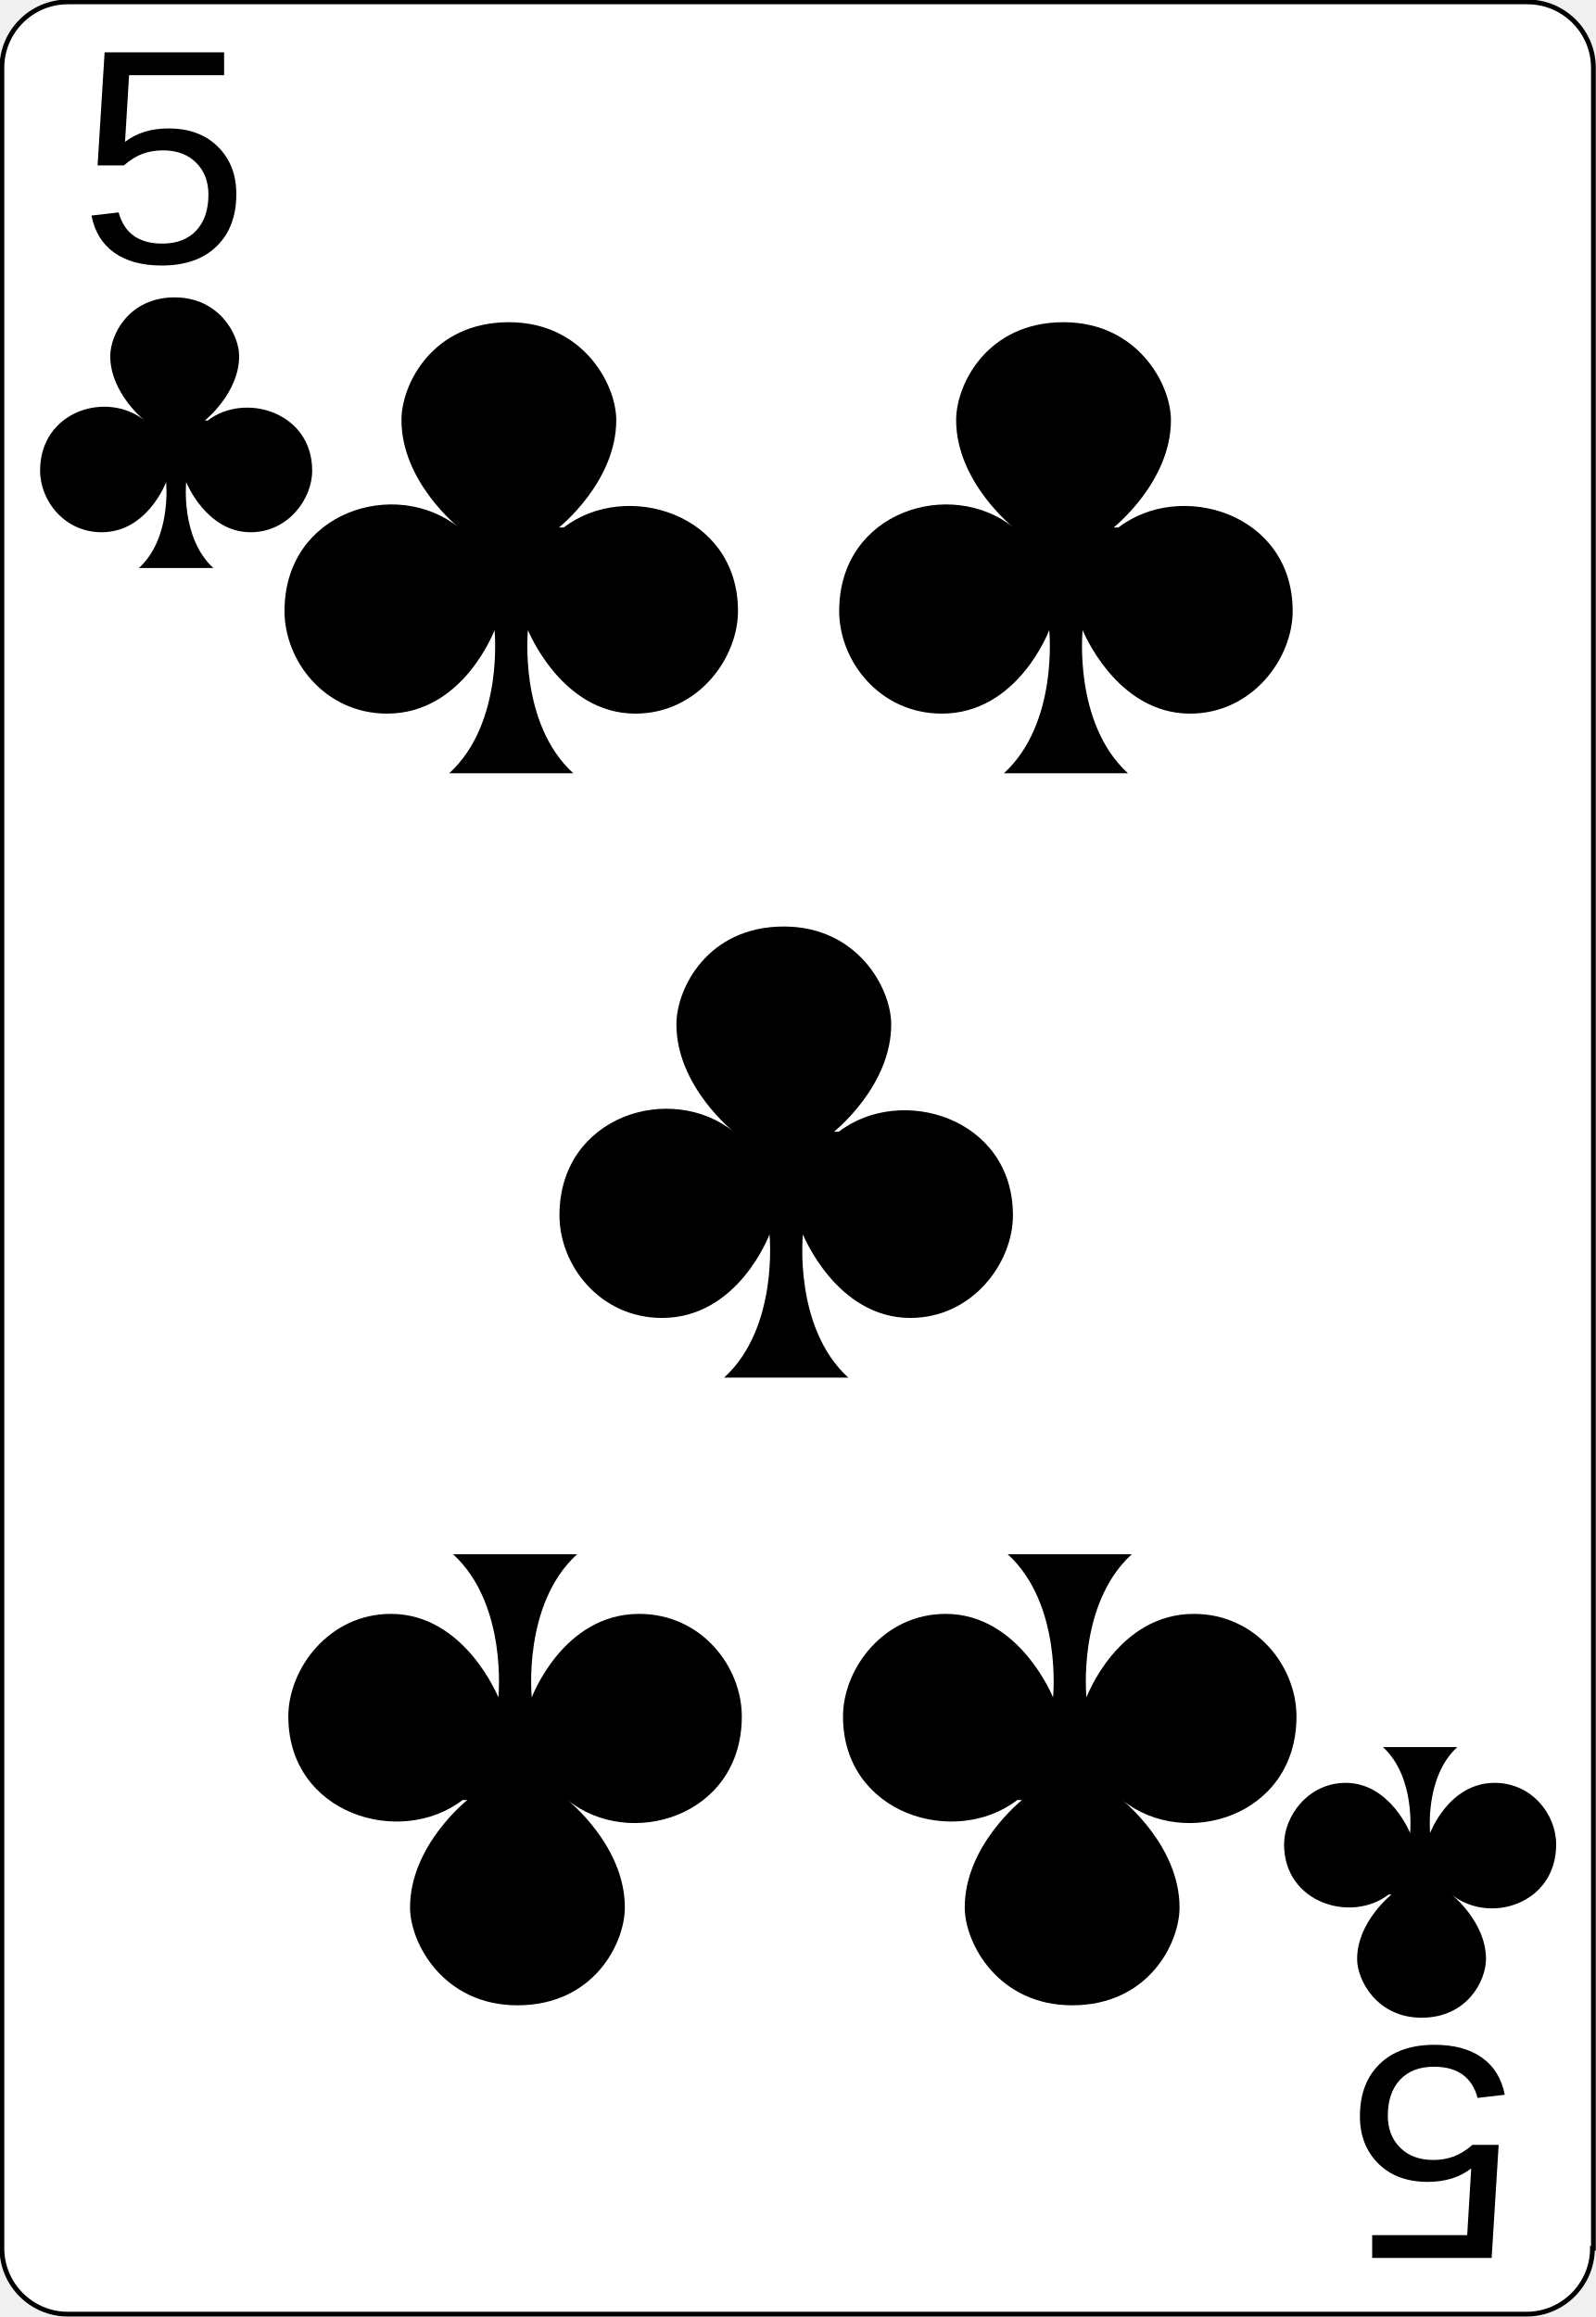
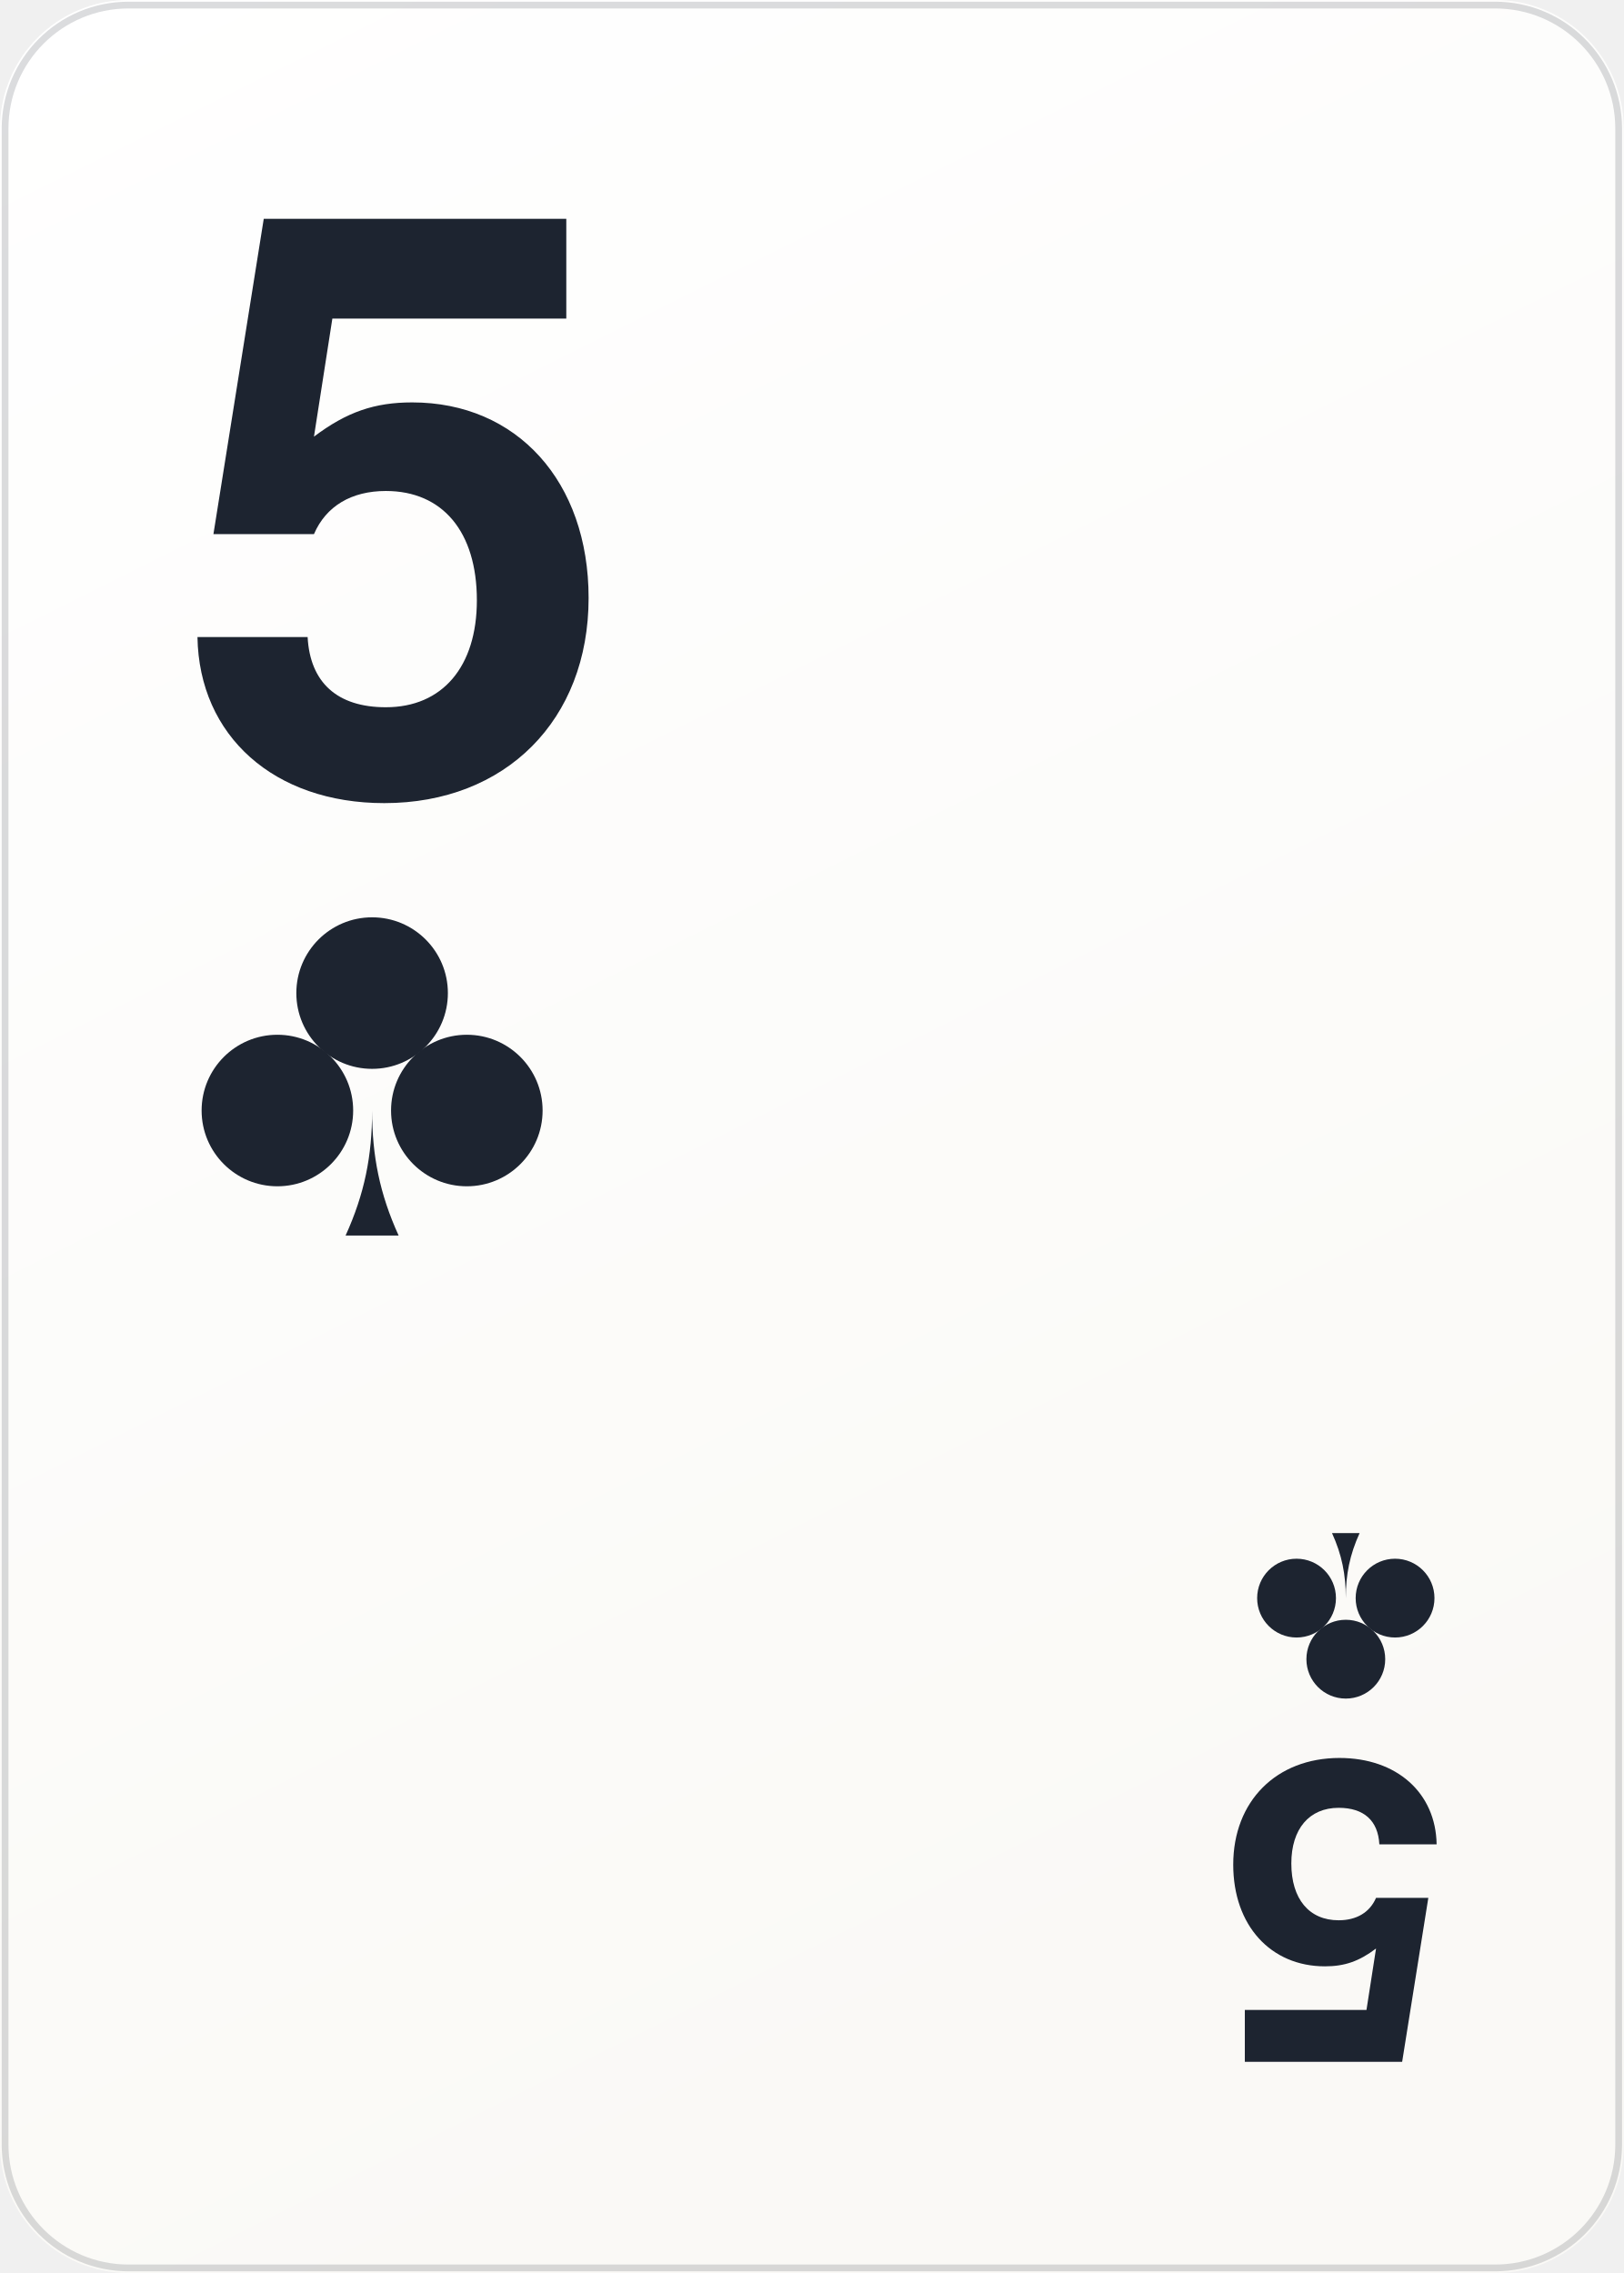
- <svg xmlns="http://www.w3.org/2000/svg" xmlns:xlink="http://www.w3.org/1999/xlink" width="167.1pt" height="242.7pt" viewBox="0 0 167.1 242.7" xml:space="preserve" id="svg2" version="1.1">
-   <defs id="defs41">
-     <radialGradient xlink:href="#linearGradient2984" id="radialGradient3760" cx="48.2" cy="18.1" fx="48.2" fy="18.1" r="9.5" gradientUnits="userSpaceOnUse" gradientTransform="matrix(-1.6,0,0,-2.3,124,58.8)" />
-     <linearGradient id="linearGradient2984">
-       <stop style="stop-color:#000000;stop-opacity:1;" offset="0" id="stop2986" />
-       <stop style="stop-color:#000000;stop-opacity:0.7;" offset="1" id="stop2988" />
+ <svg xmlns="http://www.w3.org/2000/svg" viewBox="0 0 240 336" width="240" height="336">
+   <defs>
+     <linearGradient id="g" x1="0" y1="0" x2=".35" y2="1">
+       <stop offset="0" stop-color="#ffffff" />
+       <stop offset="1" stop-color="#faf9f6" />
    </linearGradient>
-     <radialGradient xlink:href="#linearGradient3784" id="radialGradient3792" cx="171.5" cy="511.2" fx="171.5" fy="511.2" r="81.9" gradientTransform="matrix(1.2,-0.7,0.4,0.7,-233.6,270.4)" gradientUnits="userSpaceOnUse" />
-     <linearGradient id="linearGradient3784">
-       <stop style="stop-color:#ffffff;stop-opacity:0.5;" offset="0" id="stop3786" />
-       <stop style="stop-color:#000000;stop-opacity:0;" offset="1" id="stop3788" />
-     </linearGradient>
-     <radialGradient r="81.9" fy="511.2" fx="171.5" cy="511.2" cx="171.5" gradientTransform="matrix(1.2,-0.7,0.4,0.7,-233.6,270.4)" gradientUnits="userSpaceOnUse" id="radialGradient3855" xlink:href="#linearGradient3784-4" />
-     <linearGradient id="linearGradient3784-4">
-       <stop style="stop-color:#ffffff;stop-opacity:0.5;" offset="0" id="stop3786-8" />
-       <stop style="stop-color:#000000;stop-opacity:0;" offset="1" id="stop3788-6" />
-     </linearGradient>
-     <radialGradient r="81.9" fy="461.8" fx="181.7" cy="461.8" cx="181.7" gradientTransform="matrix(1.2,-0.7,0.4,0.7,-233.6,270.4)" gradientUnits="userSpaceOnUse" id="radialGradient3916" xlink:href="#linearGradient3784-3" />
-     <linearGradient id="linearGradient3784-3">
-       <stop style="stop-color:#ffffff;stop-opacity:0.7;" offset="0" id="stop3786-86" />
-       <stop style="stop-color:#000000;stop-opacity:0;" offset="1" id="stop3788-2" />
-     </linearGradient>
+     <clipPath id="c">
+       <rect width="240" height="336" rx="19" />
+     </clipPath>
  </defs>
-   <g id="Layer_x0020_1" style="fill-rule:nonzero;clip-rule:nonzero;stroke:#000000;stroke-miterlimit:4;">
-     <path style="fill:#FFFFFF;stroke-width:0.5;" d="M166.8,235.5c0,3.8-3.1,6.9-6.9,6.9H7.1c-3.8,0-6.9-3.1-6.9-6.9V7.1C0.2,3.3,3.3,0.2,7.1,0.2h152.9 c3.8,0,6.9,3.1,6.9,6.9v228.4z" id="path5" />
-     <g style="stroke:none;" id="g7">
-       <g id="g9" />
+   <g clip-path="url(#c)">
+     <rect width="240" height="336" fill="url(#g)" />
+     <g transform="translate(26 30)">
+       <text x="0" y="86" font-family="'Helvetica Neue', Helvetica, Arial, sans-serif" font-size="118" font-weight="700" letter-spacing="-3" fill="#1d2430">5</text>
+       <g transform="translate(1 100) scale(.56)" fill="#1d2430">
+         <g>
+           <circle cx="50" cy="30" r="20" />
+           <circle cx="25" cy="61" r="20" />
+           <circle cx="75" cy="61" r="20" />
+           <path d="M43 94c5-11 7-21 7-33h0c0 12 2 22 7 33z" />
+         </g>
+       </g>
    </g>
-     <g id="g15" />
-     <g id="g19" />
-     <g style="stroke:none;" id="g23">
-       <g id="g25" />
-     </g>
-     <g style="stroke:none;" id="g31">
-       <g id="g33" />
+     <g transform="translate(214 306) rotate(180) scale(.52)">
+       <text x="0" y="86" font-family="'Helvetica Neue', Helvetica, Arial, sans-serif" font-size="118" font-weight="700" letter-spacing="-3" fill="#1d2430">5</text>
+       <g transform="translate(1 100) scale(.56)" fill="#1d2430">
+         <g>
+           <circle cx="50" cy="30" r="20" />
+           <circle cx="25" cy="61" r="20" />
+           <circle cx="75" cy="61" r="20" />
+           <path d="M43 94c5-11 7-21 7-33h0c0 12 2 22 7 33z" />
+         </g>
+       </g>
    </g>
  </g>
-   <text xml:space="preserve" style="font-size:32px;font-style:normal;font-weight:normal;line-height:125%;letter-spacing:0px;word-spacing:0px;fill:#000000;fill-opacity:1;stroke:none;font-family:Bitstream Vera Sans" x="8.3" y="27.5" id="text3788">
-     <tspan id="tspan3790" x="8.3" y="27.5" style="font-style:normal;font-variant:normal;font-weight:normal;font-stretch:normal;font-family:Arial;-inkscape-font-specification:Arial">5</tspan>
-   </text>
-   <g transform="matrix(1.5,0,0,1.5,-54,10)" id="layer1-1-4">
-     <path id="cl-9" d="m 50.3,22.7 c 0,0 2.4,-1.9 2.4,-4.5 0,-1.5 -1.4,-4.1 -4.5,-4.1 -3.2,0 -4.5,2.6 -4.5,4.1 0,2.6 2.4,4.5 2.4,4.5 -2.6,-2.1 -7.3,-0.7 -7.3,3.5 0,2.1 1.7,4.3 4.3,4.3 3.2,0 4.5,-3.5 4.5,-3.5 0,0 0.4,3.9 -1.9,6 h 5.2 c -2.3,-2.1 -1.9,-6 -1.9,-6 0,0 1.4,3.5 4.5,3.5 2.6,0 4.3,-2.3 4.3,-4.3 0,-4.1 -4.7,-5.5 -7.3,-3.5 z" style="fill:#000000" />
-   </g>
-   <text xml:space="preserve" style="font-size:32px;font-style:normal;font-weight:normal;line-height:125%;letter-spacing:0px;word-spacing:0px;fill:#000000;fill-opacity:1;stroke:none;font-family:Bitstream Vera Sans" x="-158.9" y="-214.5" id="text3788-8" transform="scale(-1,-1)">
-     <tspan id="tspan3790-7" x="-158.9" y="-214.5" style="font-style:normal;font-variant:normal;font-weight:normal;font-stretch:normal;font-family:Arial;-inkscape-font-specification:Arial">5</tspan>
-   </text>
-   <g transform="matrix(-1.5,0,0,-1.5,221.2,232.5)" id="layer1-1-4-1">
-     <path id="cl-9-7" d="m 50.3,22.7 c 0,0 2.4,-1.9 2.4,-4.5 0,-1.5 -1.4,-4.1 -4.5,-4.1 -3.2,0 -4.5,2.6 -4.5,4.1 0,2.6 2.4,4.5 2.4,4.5 -2.6,-2.1 -7.3,-0.7 -7.3,3.5 0,2.1 1.7,4.3 4.3,4.3 3.2,0 4.5,-3.5 4.5,-3.5 0,0 0.4,3.9 -1.9,6 h 5.2 c -2.3,-2.1 -1.9,-6 -1.9,-6 0,0 1.4,3.5 4.5,3.5 2.6,0 4.3,-2.3 4.3,-4.3 0,-4.1 -4.7,-5.5 -7.3,-3.5 z" style="fill:#000000" />
-   </g>
-   <g transform="matrix(2.5,0,0,2.5,-67.2,-1.5)" id="layer1-1-4-8">
-     <path id="cl-9-8" d="m 50.3,22.7 c 0,0 2.4,-1.9 2.4,-4.5 0,-1.5 -1.4,-4.1 -4.5,-4.1 -3.2,0 -4.5,2.6 -4.5,4.1 0,2.6 2.4,4.5 2.4,4.5 -2.6,-2.1 -7.3,-0.7 -7.3,3.5 0,2.1 1.7,4.3 4.3,4.3 3.2,0 4.5,-3.5 4.5,-3.5 0,0 0.4,3.9 -1.9,6 h 5.2 c -2.3,-2.1 -1.9,-6 -1.9,-6 0,0 1.4,3.5 4.5,3.5 2.6,0 4.3,-2.3 4.3,-4.3 0,-4.1 -4.7,-5.5 -7.3,-3.5 z" style="fill:#000000" />
-   </g>
-   <g transform="matrix(-2.5,0,0,-2.5,174.7,245.3)" id="layer1-1-4-8-0">
-     <path id="cl-9-8-6" d="m 50.3,22.7 c 0,0 2.4,-1.9 2.4,-4.5 0,-1.5 -1.4,-4.1 -4.5,-4.1 -3.2,0 -4.5,2.6 -4.5,4.1 0,2.6 2.4,4.5 2.4,4.5 -2.6,-2.1 -7.3,-0.7 -7.3,3.5 0,2.1 1.7,4.3 4.3,4.3 3.2,0 4.5,-3.5 4.5,-3.5 0,0 0.4,3.9 -1.9,6 h 5.2 c -2.3,-2.1 -1.9,-6 -1.9,-6 0,0 1.4,3.5 4.5,3.5 2.6,0 4.3,-2.3 4.3,-4.3 0,-4.1 -4.7,-5.5 -7.3,-3.5 z" style="fill:#000000" />
-   </g>
-   <g transform="matrix(2.5,0,0,2.5,-9.1,-1.5)" id="layer1-1-4-8-2">
-     <path id="cl-9-8-66" d="m 50.3,22.7 c 0,0 2.4,-1.9 2.4,-4.5 0,-1.5 -1.4,-4.1 -4.5,-4.1 -3.2,0 -4.5,2.6 -4.5,4.1 0,2.6 2.4,4.5 2.4,4.5 -2.6,-2.1 -7.3,-0.7 -7.3,3.5 0,2.1 1.7,4.3 4.3,4.3 3.2,0 4.5,-3.5 4.5,-3.5 0,0 0.4,3.9 -1.9,6 h 5.2 c -2.3,-2.1 -1.9,-6 -1.9,-6 0,0 1.4,3.5 4.5,3.5 2.6,0 4.3,-2.3 4.3,-4.3 0,-4.1 -4.7,-5.5 -7.3,-3.5 z" style="fill:#000000" />
-   </g>
-   <g transform="matrix(-2.5,0,0,-2.5,232.8,245.3)" id="layer1-1-4-8-0-4">
-     <path id="cl-9-8-6-9" d="m 50.3,22.7 c 0,0 2.4,-1.9 2.4,-4.5 0,-1.5 -1.4,-4.1 -4.5,-4.1 -3.2,0 -4.5,2.6 -4.5,4.1 0,2.6 2.4,4.5 2.4,4.5 -2.6,-2.1 -7.3,-0.7 -7.3,3.5 0,2.1 1.7,4.3 4.3,4.3 3.2,0 4.5,-3.5 4.5,-3.5 0,0 0.4,3.9 -1.9,6 h 5.2 c -2.3,-2.1 -1.9,-6 -1.9,-6 0,0 1.4,3.5 4.5,3.5 2.6,0 4.3,-2.3 4.3,-4.3 0,-4.1 -4.7,-5.5 -7.3,-3.5 z" style="fill:#000000" />
-   </g>
-   <g transform="matrix(2.5,0,0,2.5,-38.4,61.8)" id="layer1-1-4-8-2-6">
-     <path id="cl-9-8-0" d="m 50.3,22.7 c 0,0 2.4,-1.9 2.4,-4.5 0,-1.5 -1.4,-4.1 -4.5,-4.1 -3.2,0 -4.5,2.6 -4.5,4.1 0,2.6 2.4,4.5 2.4,4.5 -2.6,-2.1 -7.3,-0.7 -7.3,3.5 0,2.1 1.7,4.3 4.3,4.3 3.2,0 4.5,-3.5 4.5,-3.5 0,0 0.4,3.9 -1.9,6 h 5.2 c -2.3,-2.1 -1.9,-6 -1.9,-6 0,0 1.4,3.5 4.5,3.5 2.6,0 4.3,-2.3 4.3,-4.3 0,-4.1 -4.7,-5.5 -7.3,-3.5 z" style="fill:#000000" />
-   </g>
+   <rect x=".75" y=".75" width="238.5" height="334.5" rx="18.25" fill="none" stroke="#1d2430" stroke-opacity=".16" />
</svg>
